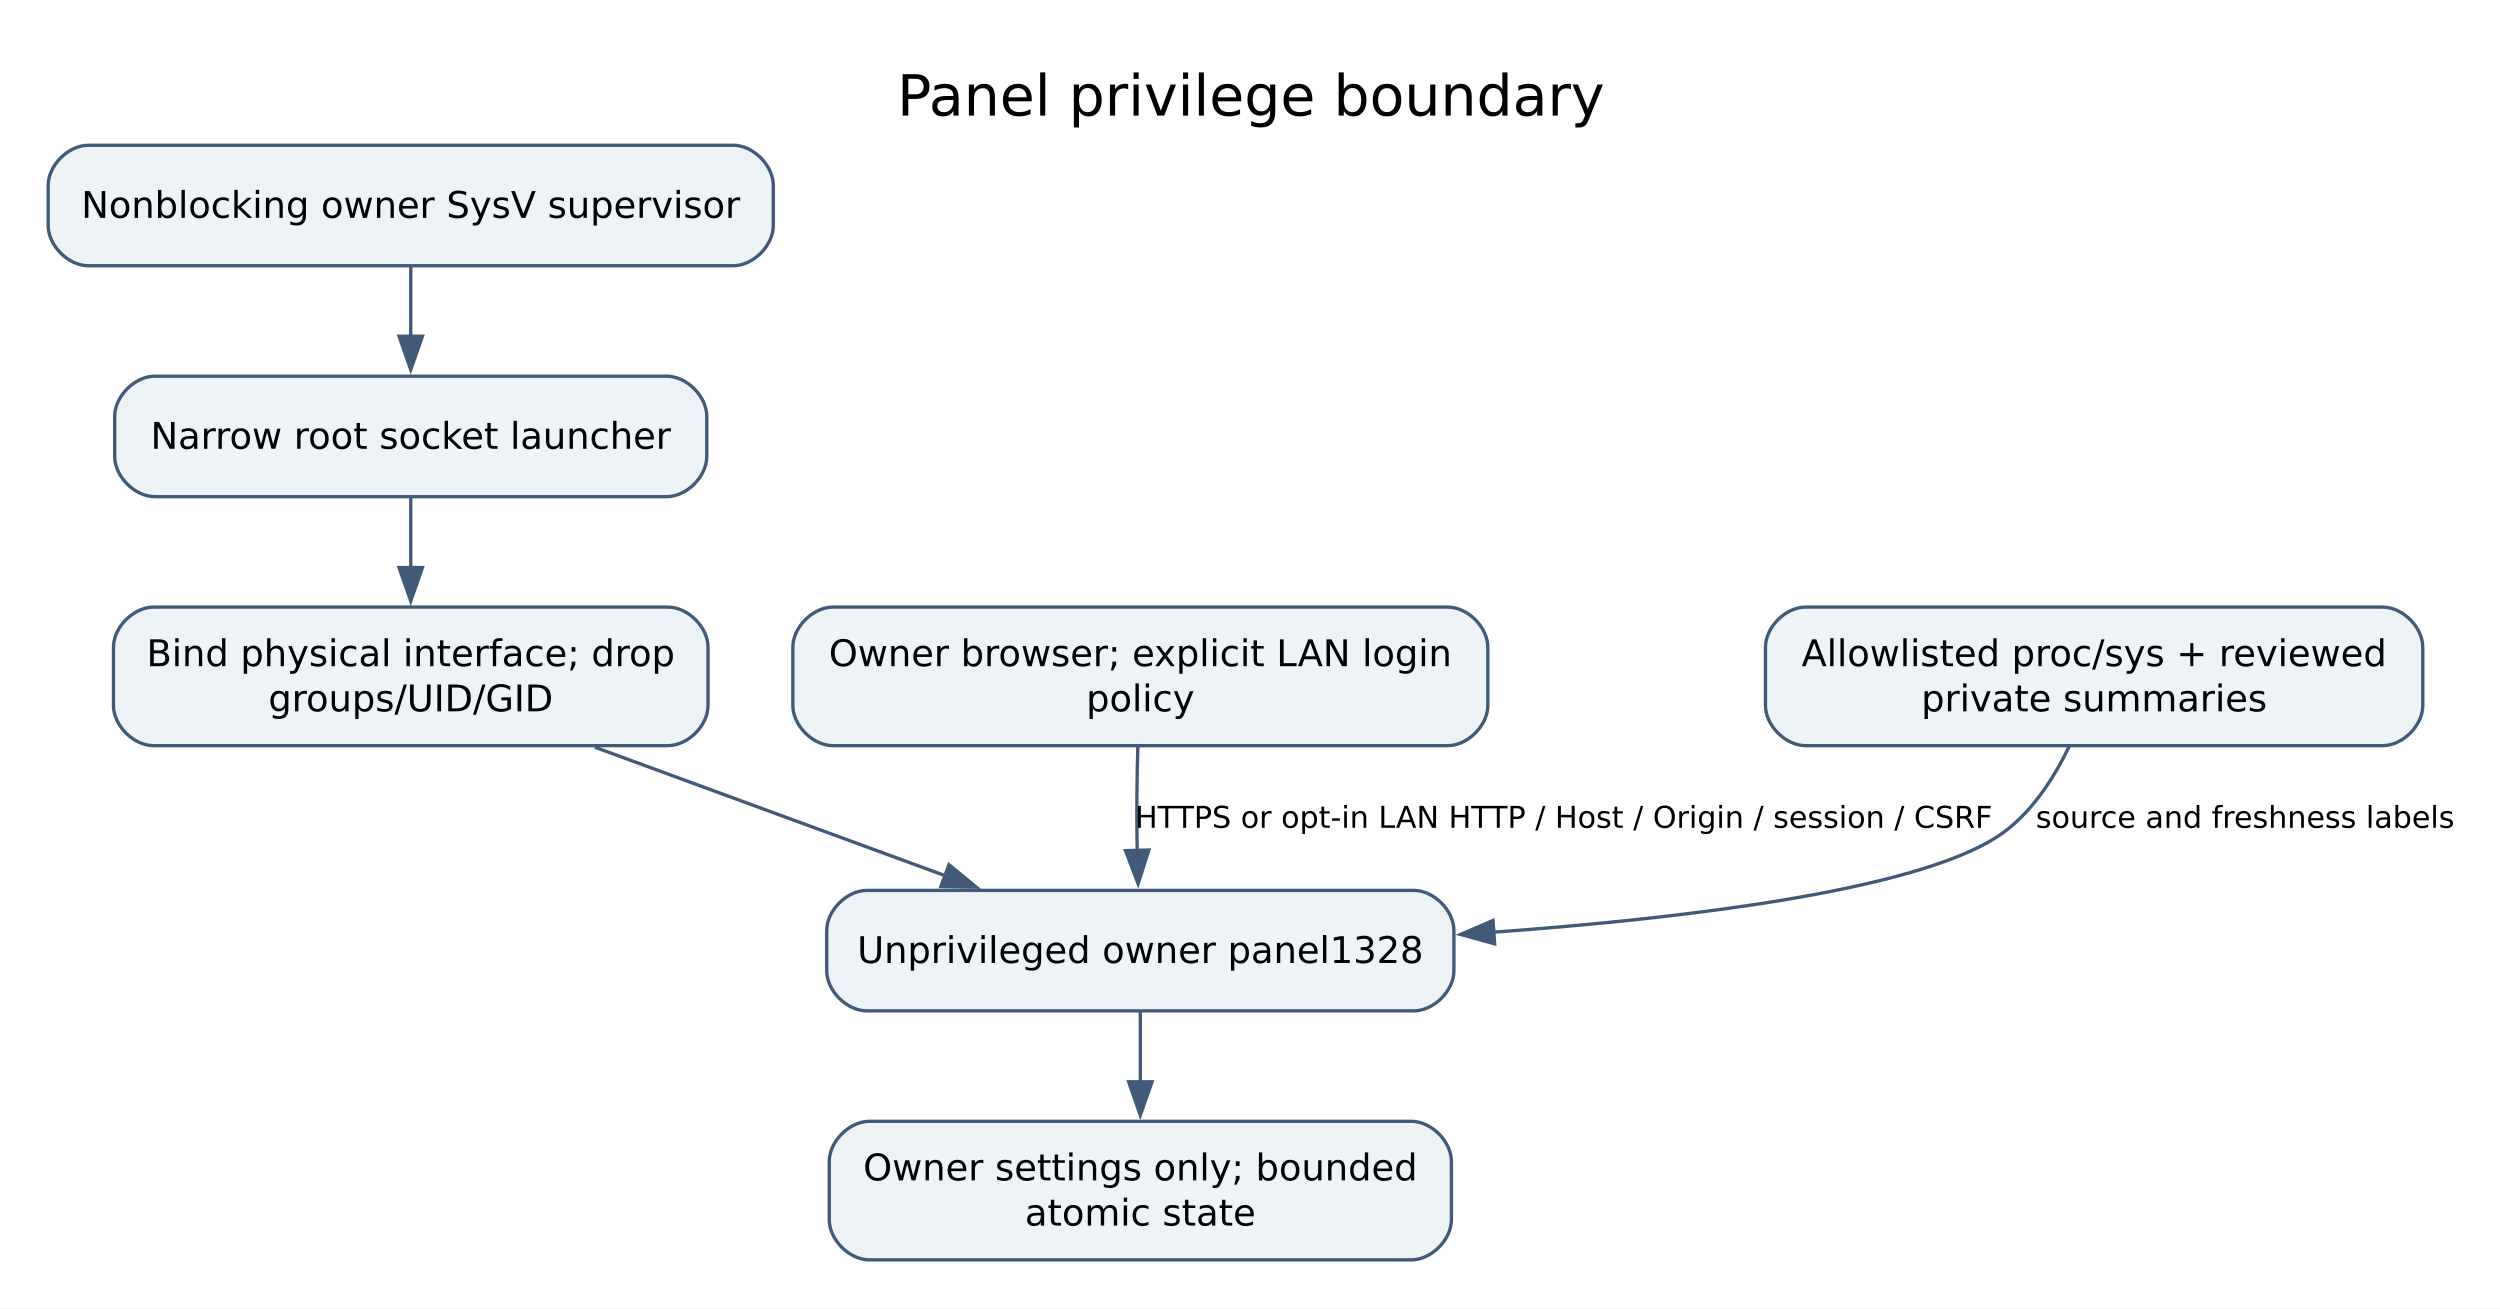
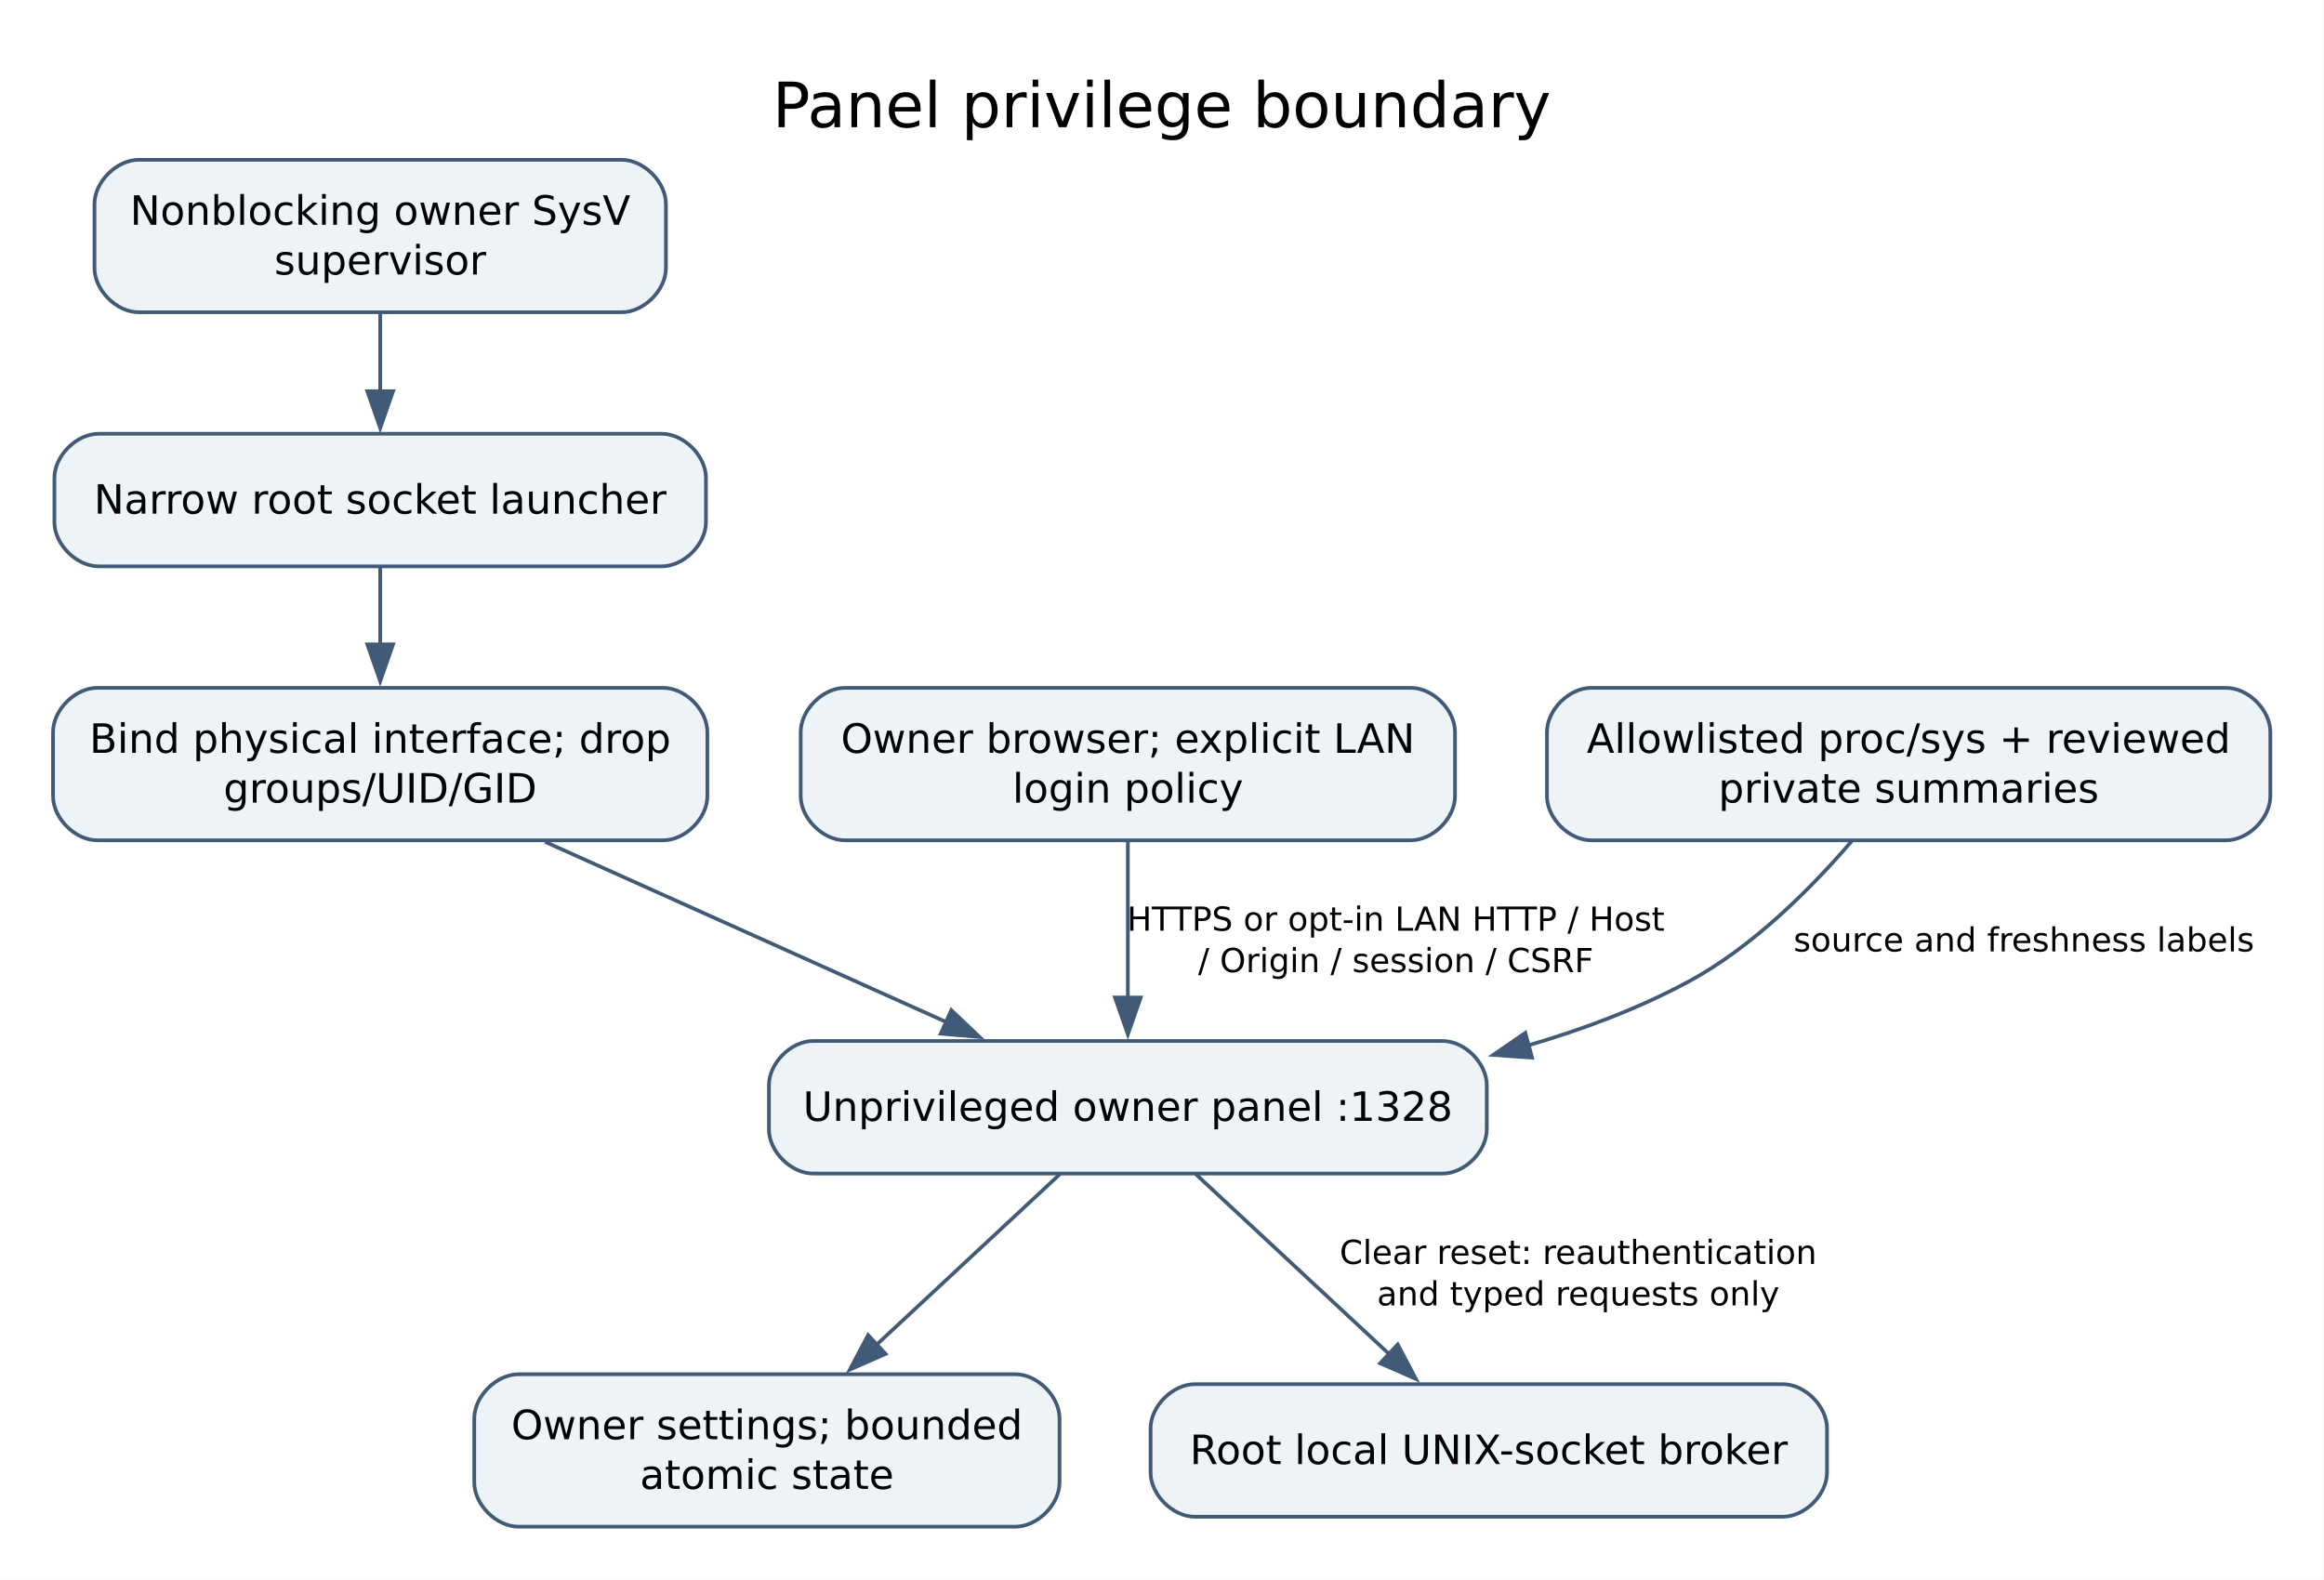
- <svg xmlns="http://www.w3.org/2000/svg" role="img" aria-labelledby="figure-title figure-desc" width="747pt" height="391pt" viewBox="0.00 0.00 747.00 391.00">
-   <g id="graph0" class="graph" transform="scale(1 1) rotate(0) translate(14.4 376.45)">
-     <polygon fill="white" stroke="none" points="-14.4,14.4 -14.4,-376.45 733.1,-376.45 733.1,14.4 -14.4,14.4" />
-     <text xml:space="preserve" text-anchor="middle" x="359.35" y="-341.9" font-family="DejaVu Sans" font-size="17.00">Panel privilege boundary</text>
+ <svg xmlns="http://www.w3.org/2000/svg" width="631pt" height="429pt" viewBox="0.00 0.00 631.00 429.00" role="img" aria-labelledby="figure-title figure-description">
+   <g id="graph0" class="graph" transform="scale(1 1) rotate(0) translate(14.4 414.6)">
+     <polygon fill="white" stroke="none" points="-14.4,14.4 -14.4,-414.6 616.43,-414.6 616.43,14.4 -14.4,14.4" />
+     <text xml:space="preserve" text-anchor="middle" x="301.02" y="-380.05" font-family="DejaVu Sans" font-size="17.00">Panel privilege boundary</text>
    <g id="node1" class="node">
-       <path fill="#eef3f8" stroke="#415a77" d="M204.66,-333.05C204.66,-333.05 12,-333.05 12,-333.05 6,-333.05 0,-327.05 0,-321.05 0,-321.05 0,-309.05 0,-309.05 0,-303.05 6,-297.05 12,-297.05 12,-297.05 204.66,-297.05 204.66,-297.05 210.66,-297.05 216.66,-303.05 216.66,-309.05 216.66,-309.05 216.66,-321.05 216.66,-321.05 216.66,-327.05 210.66,-333.05 204.66,-333.05" />
-       <text xml:space="preserve" text-anchor="middle" x="108.33" y="-311.35" font-family="DejaVu Sans" font-size="11.00">Nonblocking owner SysV supervisor</text>
+       <path fill="#eef3f8" stroke="#415a77" d="M154.41,-371.2C154.41,-371.2 23.25,-371.2 23.25,-371.2 17.25,-371.2 11.25,-365.2 11.25,-359.2 11.25,-359.2 11.25,-341.8 11.25,-341.8 11.25,-335.8 17.25,-329.8 23.25,-329.8 23.25,-329.8 154.41,-329.8 154.41,-329.8 160.41,-329.8 166.41,-335.8 166.41,-341.8 166.41,-341.8 166.41,-359.2 166.41,-359.2 166.41,-365.2 160.41,-371.2 154.41,-371.2" />
+       <text xml:space="preserve" text-anchor="middle" x="88.83" y="-353.55" font-family="DejaVu Sans" font-size="11.00">Nonblocking owner SysV</text>
+       <text xml:space="preserve" text-anchor="middle" x="88.83" y="-340.05" font-family="DejaVu Sans" font-size="11.00">supervisor</text>
    </g>
    <g id="node2" class="node">
-       <path fill="#eef3f8" stroke="#415a77" d="M184.78,-264.05C184.78,-264.05 31.88,-264.05 31.88,-264.05 25.88,-264.05 19.87,-258.05 19.87,-252.05 19.87,-252.05 19.87,-240.05 19.87,-240.05 19.87,-234.05 25.87,-228.05 31.87,-228.05 31.87,-228.05 184.78,-228.05 184.78,-228.05 190.78,-228.05 196.78,-234.05 196.78,-240.05 196.78,-240.05 196.78,-252.05 196.78,-252.05 196.78,-258.05 190.78,-264.05 184.78,-264.05" />
-       <text xml:space="preserve" text-anchor="middle" x="108.33" y="-242.35" font-family="DejaVu Sans" font-size="11.00">Narrow root socket launcher</text>
+       <path fill="#eef3f8" stroke="#415a77" d="M165.28,-296.8C165.28,-296.8 12.38,-296.8 12.38,-296.8 6.38,-296.8 0.37,-290.8 0.37,-284.8 0.37,-284.8 0.37,-272.8 0.37,-272.8 0.37,-266.8 6.37,-260.8 12.37,-260.8 12.37,-260.8 165.28,-260.8 165.28,-260.8 171.28,-260.8 177.28,-266.8 177.28,-272.8 177.28,-272.8 177.28,-284.8 177.28,-284.8 177.28,-290.8 171.28,-296.8 165.28,-296.8" />
+       <text xml:space="preserve" text-anchor="middle" x="88.83" y="-275.1" font-family="DejaVu Sans" font-size="11.00">Narrow root socket launcher</text>
    </g>
    <g id="edge1" class="edge">
-       <path fill="none" stroke="#415a77" d="M108.33,-296.8C108.33,-290.44 108.33,-283.05 108.33,-275.94" />
-       <polygon fill="#415a77" stroke="#415a77" points="111.83,-275.99 108.33,-265.99 104.83,-275.99 111.83,-275.99" />
+       <path fill="none" stroke="#415a77" d="M88.83,-329.34C88.83,-322.75 88.83,-315.29 88.83,-308.21" />
+       <polygon fill="#415a77" stroke="#415a77" points="92.33,-308.36 88.83,-298.36 85.33,-308.36 92.33,-308.36" />
    </g>
    <g id="node3" class="node">
-       <path fill="#eef3f8" stroke="#415a77" d="M185.16,-195.05C185.16,-195.05 31.5,-195.05 31.5,-195.05 25.5,-195.05 19.5,-189.05 19.5,-183.05 19.5,-183.05 19.5,-165.65 19.5,-165.65 19.5,-159.65 25.5,-153.65 31.5,-153.65 31.5,-153.65 185.16,-153.65 185.16,-153.65 191.16,-153.65 197.16,-159.65 197.16,-165.65 197.16,-165.65 197.16,-183.05 197.16,-183.05 197.16,-189.05 191.16,-195.05 185.16,-195.05" />
-       <text xml:space="preserve" text-anchor="middle" x="108.33" y="-177.4" font-family="DejaVu Sans" font-size="11.00">Bind physical interface; drop</text>
-       <text xml:space="preserve" text-anchor="middle" x="108.33" y="-163.9" font-family="DejaVu Sans" font-size="11.00">groups/UID/GID</text>
+       <path fill="#eef3f8" stroke="#415a77" d="M165.66,-227.8C165.66,-227.8 12,-227.8 12,-227.8 6,-227.8 0,-221.8 0,-215.8 0,-215.8 0,-198.4 0,-198.4 0,-192.4 6,-186.4 12,-186.4 12,-186.4 165.66,-186.4 165.66,-186.4 171.66,-186.4 177.66,-192.4 177.66,-198.4 177.66,-198.4 177.66,-215.8 177.66,-215.8 177.66,-221.8 171.66,-227.8 165.66,-227.8" />
+       <text xml:space="preserve" text-anchor="middle" x="88.83" y="-210.15" font-family="DejaVu Sans" font-size="11.00">Bind physical interface; drop</text>
+       <text xml:space="preserve" text-anchor="middle" x="88.83" y="-196.65" font-family="DejaVu Sans" font-size="11.00">groups/UID/GID</text>
    </g>
    <g id="edge2" class="edge">
-       <path fill="none" stroke="#415a77" d="M108.33,-227.82C108.33,-221.44 108.33,-214 108.33,-206.75" />
-       <polygon fill="#415a77" stroke="#415a77" points="111.83,-206.86 108.33,-196.86 104.83,-206.86 111.83,-206.86" />
+       <path fill="none" stroke="#415a77" d="M88.83,-260.57C88.83,-254.19 88.83,-246.75 88.83,-239.5" />
+       <polygon fill="#415a77" stroke="#415a77" points="92.33,-239.61 88.83,-229.61 85.33,-239.61 92.33,-239.61" />
    </g>
    <g id="node4" class="node">
-       <path fill="#eef3f8" stroke="#415a77" d="M408.03,-110.4C408.03,-110.4 244.62,-110.4 244.62,-110.4 238.62,-110.4 232.62,-104.4 232.62,-98.4 232.62,-98.4 232.62,-86.4 232.62,-86.4 232.62,-80.4 238.62,-74.4 244.62,-74.4 244.62,-74.4 408.03,-74.4 408.03,-74.4 414.03,-74.4 420.03,-80.4 420.03,-86.4 420.03,-86.4 420.03,-98.4 420.03,-98.4 420.03,-104.4 414.03,-110.4 408.03,-110.4" />
-       <text xml:space="preserve" text-anchor="middle" x="326.33" y="-88.7" font-family="DejaVu Sans" font-size="11.00">Unprivileged owner panel1328</text>
+       <path fill="#eef3f8" stroke="#415a77" d="M377.28,-131.9C377.28,-131.9 206.38,-131.9 206.38,-131.9 200.38,-131.9 194.38,-125.9 194.38,-119.9 194.38,-119.9 194.38,-107.9 194.38,-107.9 194.38,-101.9 200.38,-95.9 206.38,-95.9 206.38,-95.9 377.28,-95.9 377.28,-95.9 383.28,-95.9 389.28,-101.9 389.28,-107.9 389.28,-107.9 389.28,-119.9 389.28,-119.9 389.28,-125.9 383.28,-131.9 377.28,-131.9" />
+       <text xml:space="preserve" text-anchor="middle" x="291.83" y="-110.2" font-family="DejaVu Sans" font-size="11.00">Unprivileged owner panel :1328</text>
    </g>
    <g id="edge3" class="edge">
-       <path fill="none" stroke="#415a77" d="M163.34,-153.18C195.3,-141.46 235.54,-126.7 268.04,-114.78" />
-       <polygon fill="#415a77" stroke="#415a77" points="269.14,-118.1 277.32,-111.37 266.73,-111.53 269.14,-118.1" />
+       <path fill="none" stroke="#415a77" d="M133.63,-185.97C165.87,-171.49 209.35,-151.96 242.56,-137.03" />
+       <polygon fill="#415a77" stroke="#415a77" points="243.89,-140.27 251.58,-132.98 241.02,-133.89 243.89,-140.27" />
    </g>
    <g id="node7" class="node">
-       <path fill="#eef3f8" stroke="#415a77" d="M407.28,-41.4C407.28,-41.4 245.38,-41.4 245.38,-41.4 239.38,-41.4 233.38,-35.4 233.38,-29.4 233.38,-29.4 233.38,-12 233.38,-12 233.38,-6 239.38,0 245.38,0 245.38,0 407.28,0 407.28,0 413.28,0 419.28,-6 419.28,-12 419.28,-12 419.28,-29.4 419.28,-29.4 419.28,-35.4 413.28,-41.4 407.28,-41.4" />
-       <text xml:space="preserve" text-anchor="middle" x="326.33" y="-23.75" font-family="DejaVu Sans" font-size="11.00">Owner settings only; bounded</text>
-       <text xml:space="preserve" text-anchor="middle" x="326.33" y="-10.25" font-family="DejaVu Sans" font-size="11.00">atomic state</text>
+       <path fill="#eef3f8" stroke="#415a77" d="M261.28,-41.4C261.28,-41.4 126.38,-41.4 126.38,-41.4 120.38,-41.4 114.37,-35.4 114.37,-29.4 114.37,-29.4 114.37,-12 114.37,-12 114.37,-6 120.37,0 126.37,0 126.37,0 261.28,0 261.28,0 267.28,0 273.28,-6 273.28,-12 273.28,-12 273.28,-29.4 273.28,-29.4 273.28,-35.4 267.28,-41.4 261.28,-41.4" />
+       <text xml:space="preserve" text-anchor="middle" x="193.83" y="-23.75" font-family="DejaVu Sans" font-size="11.00">Owner settings; bounded</text>
+       <text xml:space="preserve" text-anchor="middle" x="193.83" y="-10.25" font-family="DejaVu Sans" font-size="11.00">atomic state</text>
    </g>
    <g id="edge6" class="edge">
-       <path fill="none" stroke="#415a77" d="M326.33,-74.17C326.33,-67.79 326.33,-60.35 326.33,-53.1" />
-       <polygon fill="#415a77" stroke="#415a77" points="329.83,-53.21 326.33,-43.21 322.83,-53.21 329.83,-53.21" />
+       <path fill="none" stroke="#415a77" d="M273.4,-95.75C259.33,-82.65 239.66,-64.35 223.4,-49.22" />
+       <polygon fill="#415a77" stroke="#415a77" points="226.06,-46.92 216.36,-42.67 221.3,-52.04 226.06,-46.92" />
+     </g>
+     <g id="node8" class="node">
+       <path fill="#eef3f8" stroke="#415a77" d="M469.66,-38.7C469.66,-38.7 310,-38.7 310,-38.7 304,-38.7 298,-32.7 298,-26.7 298,-26.7 298,-14.7 298,-14.7 298,-8.7 304,-2.7 310,-2.7 310,-2.7 469.66,-2.7 469.66,-2.7 475.66,-2.7 481.66,-8.7 481.66,-14.7 481.66,-14.7 481.66,-26.7 481.66,-26.7 481.66,-32.7 475.66,-38.7 469.66,-38.7" />
+       <text xml:space="preserve" text-anchor="middle" x="389.83" y="-17" font-family="DejaVu Sans" font-size="11.00">Root local UNIX-socket broker</text>
+     </g>
+     <g id="edge7" class="edge">
+       <path fill="none" stroke="#415a77" d="M310.26,-95.75C325.09,-81.95 346.13,-62.37 362.85,-46.81" />
+       <polygon fill="#415a77" stroke="#415a77" points="365.1,-49.49 370.04,-40.12 360.33,-44.37 365.1,-49.49" />
+       <text xml:space="preserve" text-anchor="middle" x="414.11" y="-71.35" font-family="DejaVu Sans" font-size="9.00">Clear reset: reauthentication</text>
+       <text xml:space="preserve" text-anchor="middle" x="414.11" y="-60.1" font-family="DejaVu Sans" font-size="9.00">and typed requests only</text>
    </g>
    <g id="node5" class="node">
-       <path fill="#eef3f8" stroke="#415a77" d="M418.16,-195.05C418.16,-195.05 234.5,-195.05 234.5,-195.05 228.5,-195.05 222.5,-189.05 222.5,-183.05 222.5,-183.05 222.5,-165.65 222.5,-165.65 222.5,-159.65 228.5,-153.65 234.5,-153.65 234.5,-153.65 418.16,-153.65 418.16,-153.65 424.16,-153.65 430.16,-159.65 430.16,-165.65 430.16,-165.65 430.16,-183.05 430.16,-183.05 430.16,-189.05 424.16,-195.05 418.16,-195.05" />
-       <text xml:space="preserve" text-anchor="middle" x="326.33" y="-177.4" font-family="DejaVu Sans" font-size="11.00">Owner browser; explicit LAN login</text>
-       <text xml:space="preserve" text-anchor="middle" x="326.33" y="-163.9" font-family="DejaVu Sans" font-size="11.00">policy</text>
+       <path fill="#eef3f8" stroke="#415a77" d="M368.66,-227.8C368.66,-227.8 215,-227.8 215,-227.8 209,-227.8 203,-221.8 203,-215.8 203,-215.8 203,-198.4 203,-198.4 203,-192.4 209,-186.4 215,-186.4 215,-186.4 368.66,-186.4 368.66,-186.4 374.66,-186.4 380.66,-192.4 380.66,-198.4 380.66,-198.4 380.66,-215.8 380.66,-215.8 380.66,-221.8 374.66,-227.8 368.66,-227.8" />
+       <text xml:space="preserve" text-anchor="middle" x="291.83" y="-210.15" font-family="DejaVu Sans" font-size="11.00">Owner browser; explicit LAN</text>
+       <text xml:space="preserve" text-anchor="middle" x="291.83" y="-196.65" font-family="DejaVu Sans" font-size="11.00">login policy</text>
    </g>
    <g id="edge4" class="edge">
-       <path fill="none" stroke="#415a77" d="M325.58,-153.25C325.35,-144.94 325.2,-135.2 325.33,-126.4 325.35,-124.98 325.38,-123.53 325.41,-122.06" />
-       <polygon fill="#415a77" stroke="#415a77" points="328.9,-122.47 325.66,-112.38 321.9,-122.28 328.9,-122.47" />
-       <text xml:space="preserve" text-anchor="middle" x="452.83" y="-129.1" font-family="DejaVu Sans" font-size="9.00">HTTPS or opt-in LAN HTTP / Host / Origin / session / CSRF</text>
+       <path fill="none" stroke="#415a77" d="M291.83,-186.31C291.83,-173.83 291.83,-157.51 291.83,-143.61" />
+       <polygon fill="#415a77" stroke="#415a77" points="295.33,-143.7 291.83,-133.7 288.33,-143.71 295.33,-143.7" />
+       <text xml:space="preserve" text-anchor="middle" x="364.58" y="-161.85" font-family="DejaVu Sans" font-size="9.00">HTTPS or opt-in LAN HTTP / Host</text>
+       <text xml:space="preserve" text-anchor="middle" x="364.58" y="-150.6" font-family="DejaVu Sans" font-size="9.00">/ Origin / session / CSRF</text>
    </g>
    <g id="node6" class="node">
-       <path fill="#eef3f8" stroke="#415a77" d="M697.53,-195.05C697.53,-195.05 525.12,-195.05 525.12,-195.05 519.12,-195.05 513.12,-189.05 513.12,-183.05 513.12,-183.05 513.12,-165.65 513.12,-165.65 513.12,-159.65 519.12,-153.65 525.12,-153.65 525.12,-153.65 697.53,-153.65 697.53,-153.65 703.53,-153.65 709.53,-159.65 709.53,-165.65 709.53,-165.65 709.53,-183.05 709.53,-183.05 709.53,-189.05 703.53,-195.05 697.53,-195.05" />
-       <text xml:space="preserve" text-anchor="middle" x="611.33" y="-177.4" font-family="DejaVu Sans" font-size="11.00">Allowlisted proc/sys + reviewed</text>
-       <text xml:space="preserve" text-anchor="middle" x="611.33" y="-163.9" font-family="DejaVu Sans" font-size="11.00">private summaries</text>
+       <path fill="#eef3f8" stroke="#415a77" d="M590.03,-227.8C590.03,-227.8 417.62,-227.8 417.62,-227.8 411.62,-227.8 405.62,-221.8 405.62,-215.8 405.62,-215.8 405.62,-198.4 405.62,-198.4 405.62,-192.4 411.62,-186.4 417.62,-186.4 417.62,-186.4 590.03,-186.4 590.03,-186.4 596.03,-186.4 602.03,-192.4 602.03,-198.4 602.03,-198.4 602.03,-215.8 602.03,-215.8 602.03,-221.8 596.03,-227.8 590.03,-227.8" />
+       <text xml:space="preserve" text-anchor="middle" x="503.83" y="-210.15" font-family="DejaVu Sans" font-size="11.00">Allowlisted proc/sys + reviewed</text>
+       <text xml:space="preserve" text-anchor="middle" x="503.83" y="-196.65" font-family="DejaVu Sans" font-size="11.00">private summaries</text>
    </g>
    <g id="edge5" class="edge">
-       <path fill="none" stroke="#415a77" d="M603.88,-153.43C599.2,-143.7 592.15,-132.74 582.33,-126.4 557.61,-110.46 490.91,-102.19 431.8,-97.91" />
-       <polygon fill="#415a77" stroke="#415a77" points="432.2,-94.43 421.99,-97.24 431.72,-101.42 432.2,-94.43" />
-       <text xml:space="preserve" text-anchor="middle" x="656.45" y="-129.1" font-family="DejaVu Sans" font-size="9.00">source and freshness labels</text>
+       <path fill="none" stroke="#415a77" d="M488.35,-186.15C477.31,-173.3 461.35,-157.29 443.83,-147.9 430.42,-140.71 415.56,-135.09 400.52,-130.7" />
+       <polygon fill="#415a77" stroke="#415a77" points="401.59,-127.36 391.03,-128.11 399.75,-134.11 401.59,-127.36" />
+       <text xml:space="preserve" text-anchor="middle" x="535.12" y="-156.22" font-family="DejaVu Sans" font-size="9.00">source and freshness labels</text>
    </g>
  </g>
</svg>
